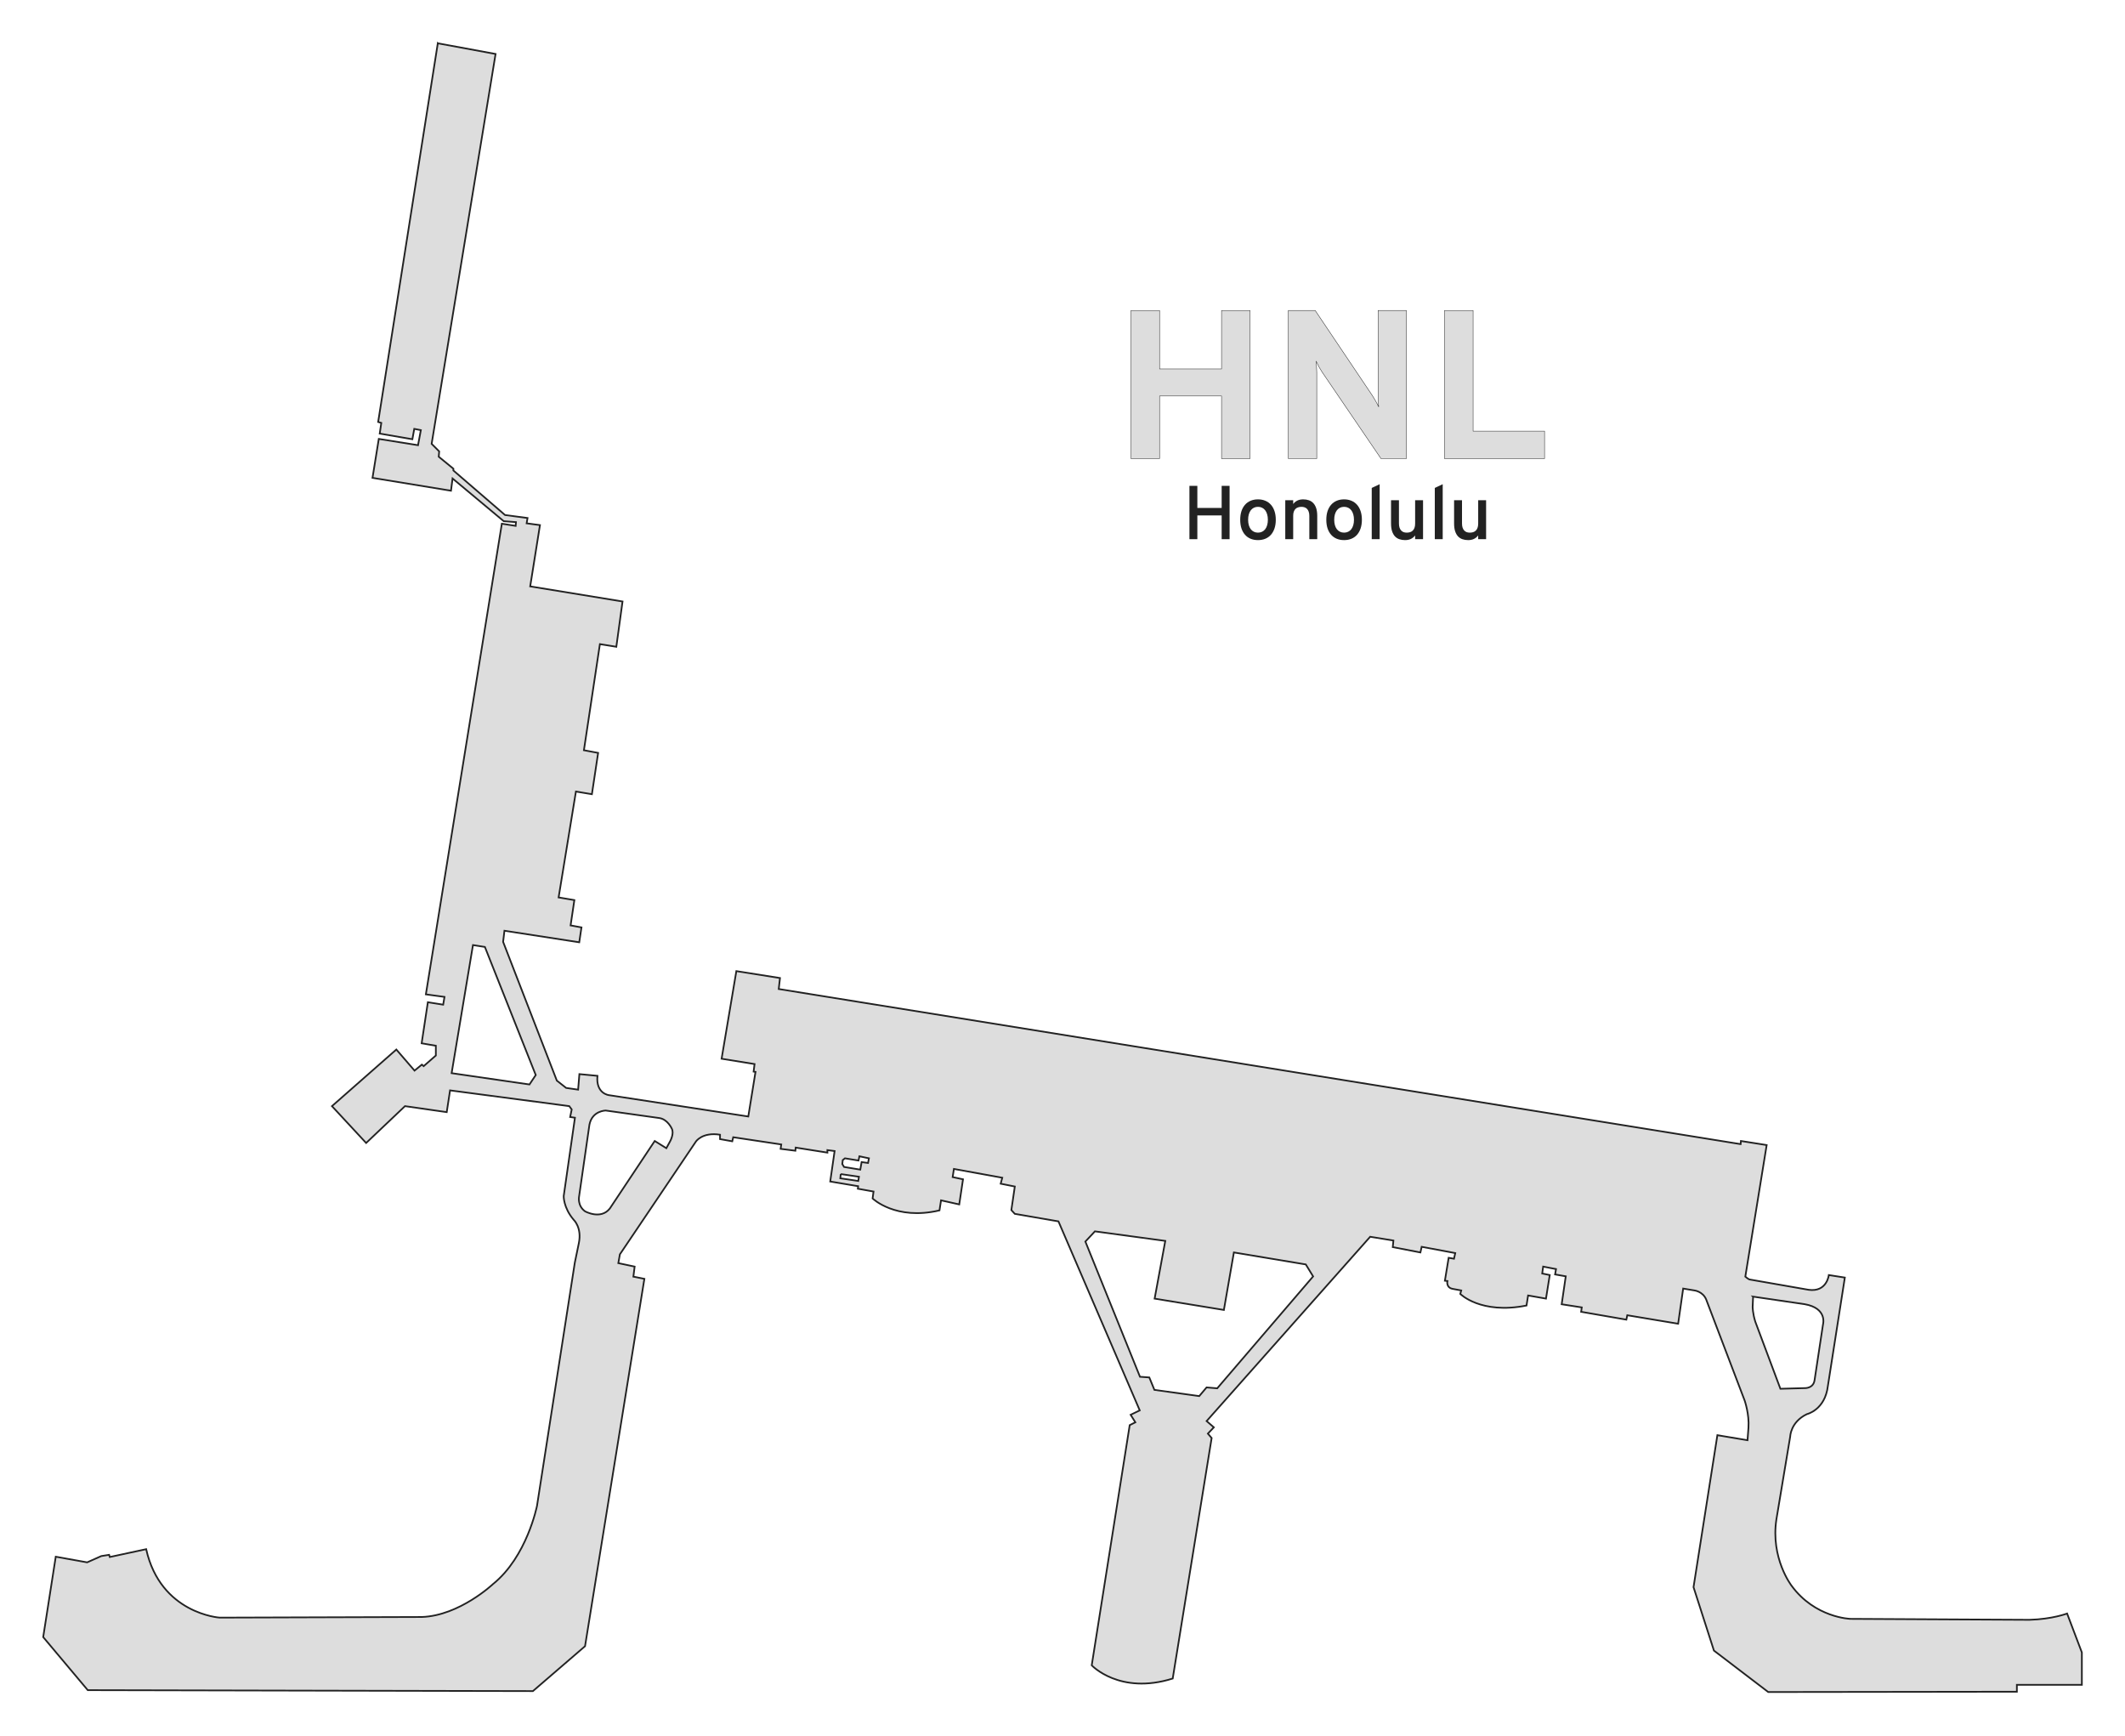
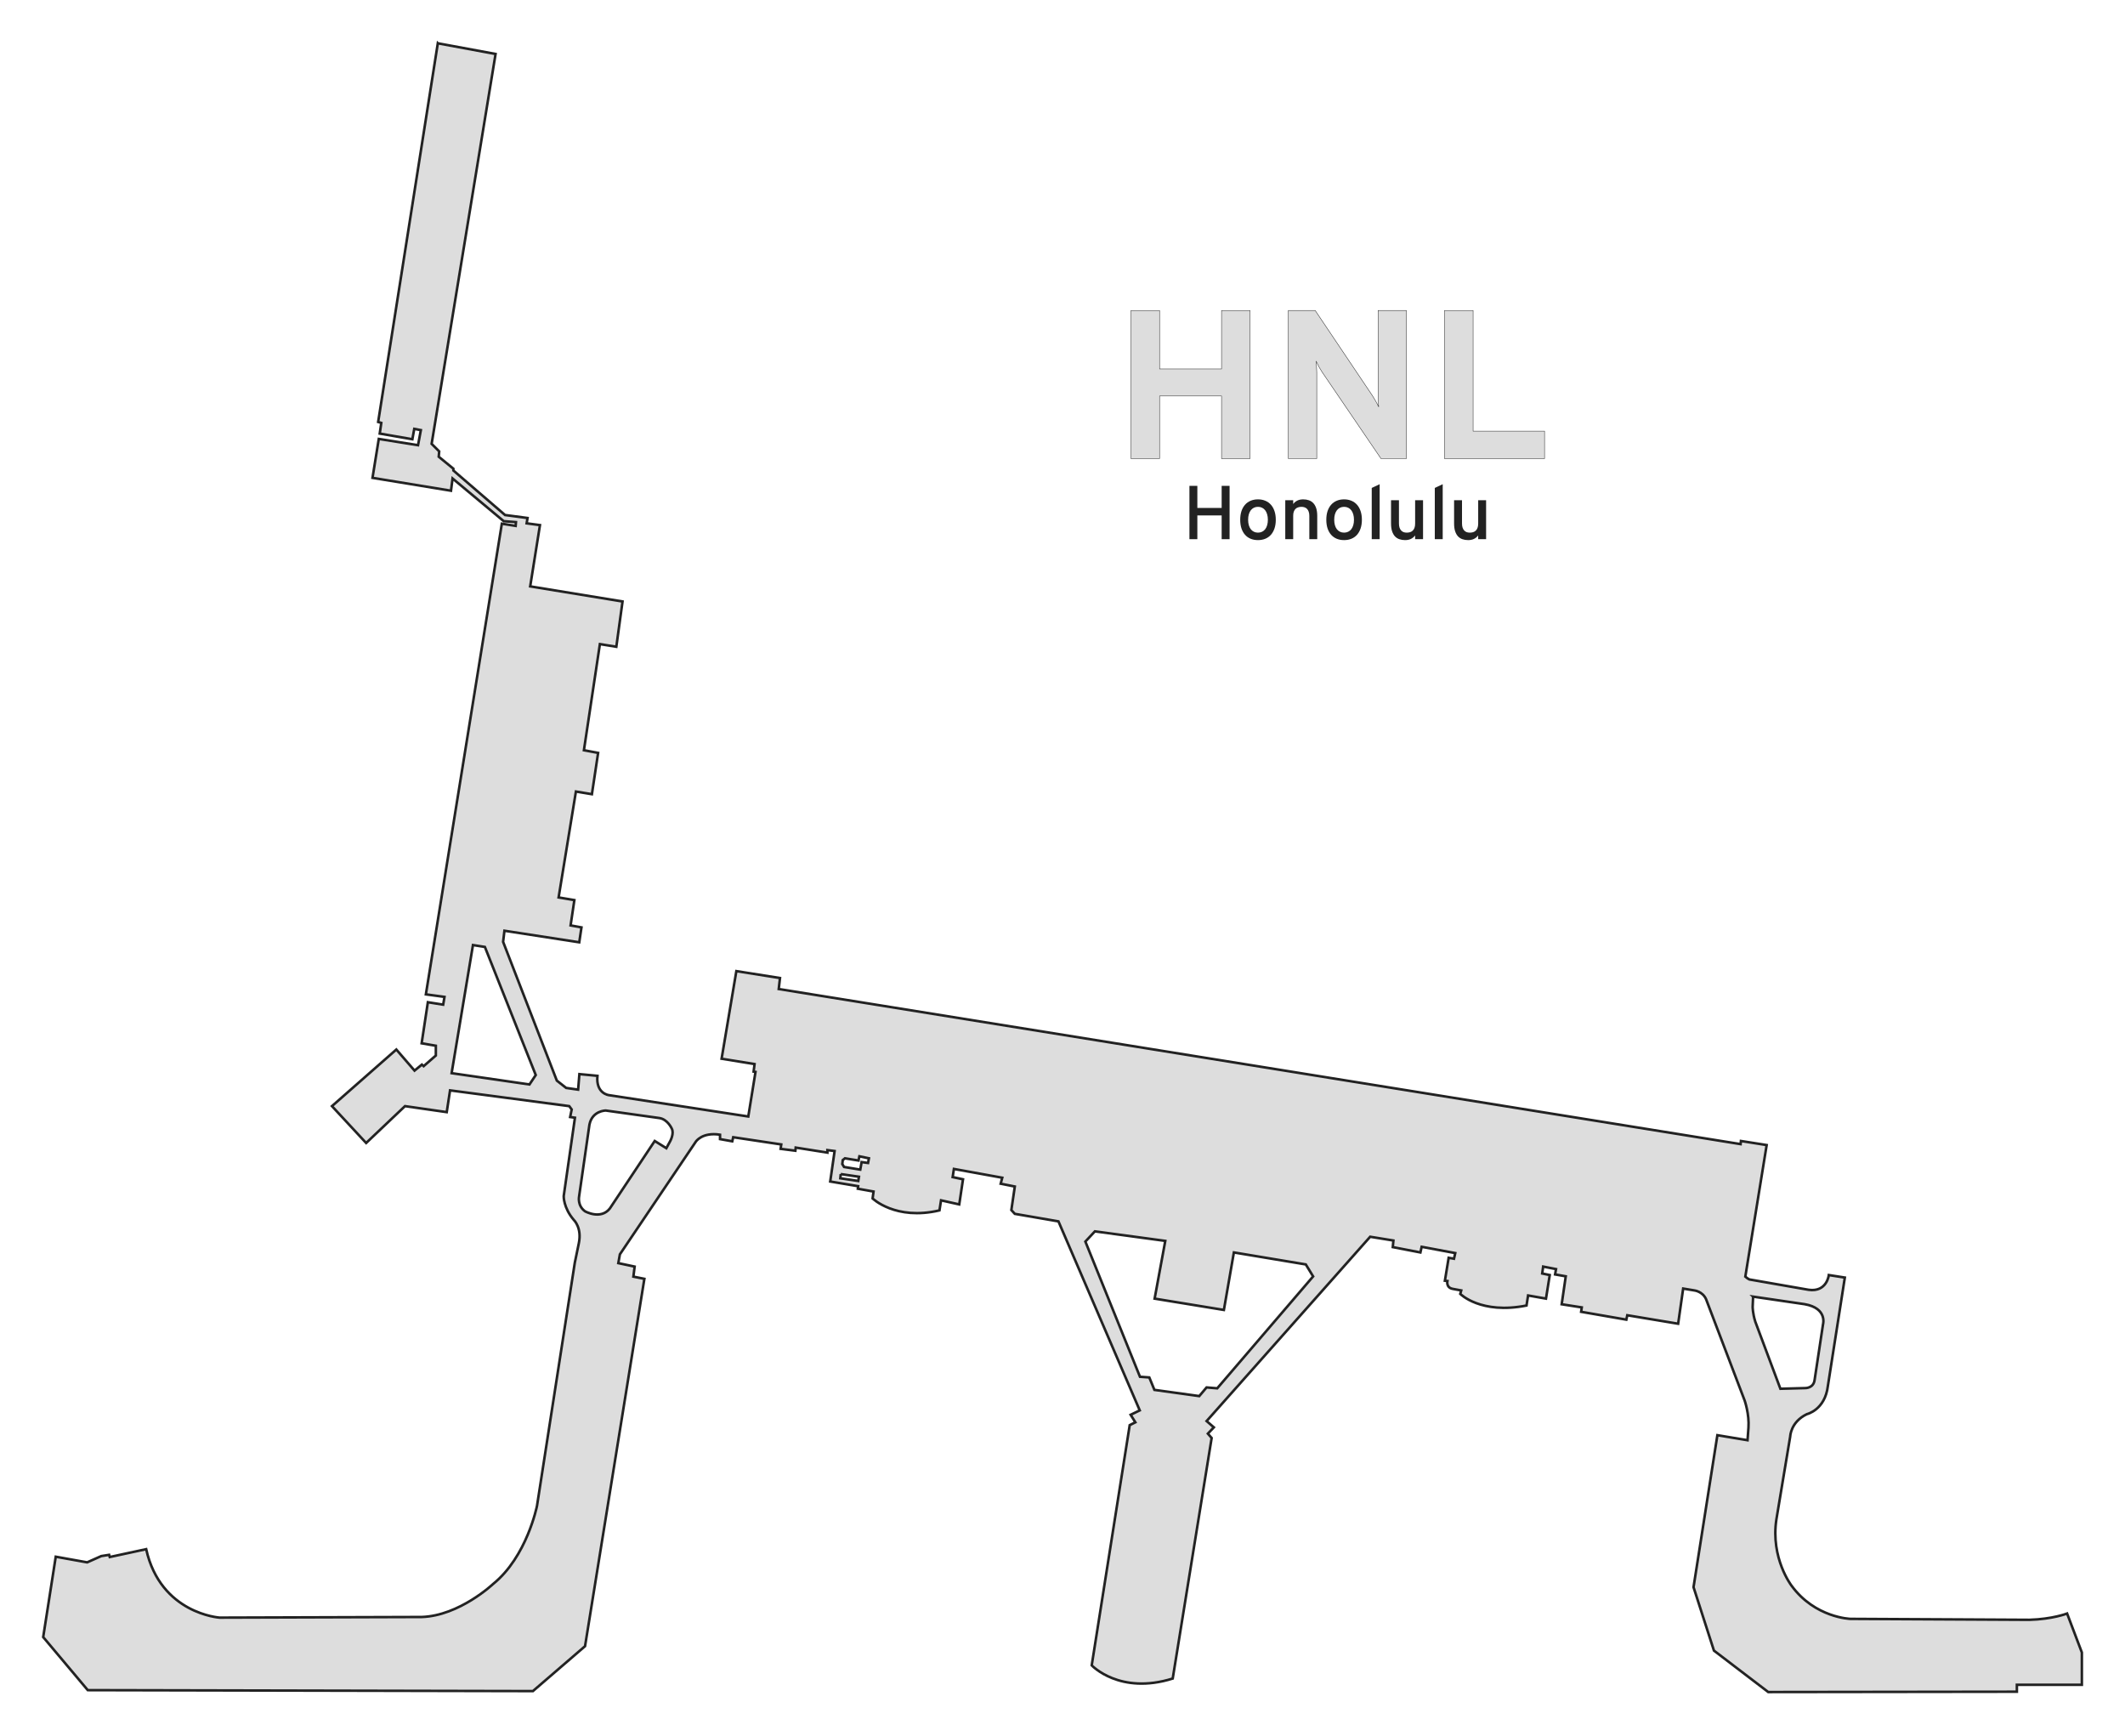
<svg xmlns="http://www.w3.org/2000/svg" width="1255.957" height="1025.381" viewBox="0 0 1255.957 1025.381" id="svg2" version="1.1">
  <defs id="defs4" />
  <g id="layer2" style="display:inline" transform="translate(71.90799,-269.7811)">
-     <path style="fill:#dddddd;fill-opacity:1;fill-rule:evenodd;stroke:#222222;stroke-width:1;stroke-linecap:butt;stroke-linejoin:miter;stroke-miterlimit:4;stroke-dasharray:none;stroke-opacity:1" d="m 186.85,295.366 -35.252,223.767 1.855,0.557 -0.928,6.308 19.296,3.341 1.114,-6.123 3.896,0.742 -1.669,8.906 -23.194,-3.711 -3.711,23.009 46.386,7.607 0.928,-7.237 30.243,25.234 7.237,0.557 -0.185,2.226 -8.164,-1.299 -44.903,278.132 11.011,1.502 -0.786,4.592 -9.053,-1.442 -3.674,24.272 8.398,1.444 0,5.772 -7.217,6.298 -1.049,-0.918 -4.329,3.543 -10.76,-12.464 -38.048,33.456 20.205,21.779 22.96,-21.779 24.666,3.543 1.967,-12.858 70.454,9.315 1.444,1.969 -0.918,4.46 2.841,0.416 -6.645,46.292 c 0,0 -0.263,6.823 5.904,14.039 0,0 4.986,4.591 3.018,13.907 l -2.362,11.414 -22.343,143.704 c 0,0 -5.938,30.059 -25.976,46.201 0,0 -19.853,18.739 -42.119,19.482 l -119.491,0.372 c 0,0 -34.882,-2.226 -43.417,-40.448 l -21.524,4.638 -0.37,-1.299 -4.639,0.742 -8.349,3.711 -18.555,-3.339 -7.422,47.498 26.348,31.358 263.102,0.557 30.801,-26.533 35.069,-217.087 -6.495,-1.299 0.742,-5.938 -9.648,-2.041 0.927,-5.196 44.903,-66.61 c 0,0 3.711,-5.752 14.287,-4.083 l 0,2.597 7.235,1.299 0.557,-2.411 28.389,4.266 -0.37,2.599 8.72,1.112 0.185,-1.855 18.74,2.969 0,-1.484 4.268,0.557 -2.597,17.998 16.514,2.782 -0.187,1.485 9.277,1.669 -0.557,4.083 c 0,0 13.545,13.173 39.521,7.05 l 0.928,-5.937 10.761,2.412 2.227,-14.844 -6.123,-1.299 0.742,-4.824 28.574,5.195 -0.927,3.526 8.349,1.67 -2.041,13.915 2.041,2.227 25.791,4.453 48.055,111.697 -5.38,2.597 2.782,4.454 -3.339,1.669 -22.452,141.942 c 0,0 16.515,17.627 47.872,7.793 l 23.007,-142.128 -2.227,-2.597 3.526,-3.711 -4.268,-3.711 96.669,-108.914 13.73,2.226 -0.37,3.896 16.327,3.154 0.742,-3.339 19.853,3.711 -0.742,3.339 -3.154,-0.555 -2.227,13.543 1.485,0.187 c 0,0 -0.928,3.896 3.154,4.638 l 5.01,0.928 -0.557,2.041 c 0,0 12.06,12.246 39.15,6.865 l 0.928,-5.937 10.576,1.855 2.226,-13.917 -4.453,-0.927 0.557,-4.082 7.607,1.484 -0.555,3.154 6.308,1.113 -2.412,16.514 11.875,1.855 -0.372,2.597 26.72,4.639 0.555,-2.599 30.059,5.01 2.969,-20.78 6.679,1.114 c 0,0 4.825,0.556 6.866,5.195 l 22.821,59.931 c 0,0 2.784,7.979 2.227,15.957 l -0.557,7.422 -17.813,-2.969 -14.1,89.804 12.06,37.479 32.099,24.493 146.951,-0.187 0,-4.081 38.408,0 0,-19.111 -8.721,-23.007 c 0,0 -8.721,3.34 -22.265,3.711 l -105.761,-0.557 c 0,0 -20.966,-0.557 -34.882,-19.668 0,0 -12.431,-16.142 -8.906,-39.15 l 8.164,-48.984 c 0,0 0.186,-8.534 9.834,-13.173 0,0 10.761,-2.412 12.431,-16.699 l 10.019,-64.014 -9.462,-1.484 c 0,0 -1.113,10.205 -11.875,8.72 l -35.068,-6.123 c 0,0 -0.928,-0.37 -2.412,-1.669 l 12.616,-77.744 -15.214,-2.412 -0.185,1.855 -568.51,-91.659 0.742,-6.493 -25.791,-4.083 -8.72,51.768 19.483,3.154 -0.557,4.453 1.114,0.185 -4.268,26.348 -82.382,-12.618 c 0,0 -7.794,-0.835 -6.773,-11.411 l -10.668,-1.02 -0.743,9.185 -7.08,-1.019 -5.51,-4.329 -31.749,-82 0.786,-6.559 44.215,6.822 1.312,-8.791 -6.429,-1.181 2.23,-14.957 -9.315,-1.574 10.233,-62.582 9.447,1.574 3.674,-24.404 -8.396,-1.574 9.445,-62.714 9.709,1.574 3.674,-26.764 -54.579,-8.921 5.773,-36.211 -7.872,-1.05 0.525,-3.148 -13.292,-1.761 -30.528,-26.316 0,-1.049 -8.66,-7.085 0.263,-3.15 -4.46,-4.46 37.789,-230.391 -34.142,-6.308 z m 20.782,532.884 7.05,1.114 30.059,75.702 -3.711,5.566 -46.015,-6.68 12.617,-75.702 z m 78.486,97.782 31.728,4.453 c 4.824,0.742 7.237,6.123 7.237,6.123 1.67,2.969 -0.928,7.607 -0.928,7.607 l -2.226,4.083 -6.866,-4.268 -26.532,39.893 c -5.381,6.865 -14.659,1.669 -14.659,1.669 -4.639,-3.34 -3.526,-8.72 -3.526,-8.72 l 6.123,-42.489 c 1.67,-8.35 9.649,-8.35 9.649,-8.35 z m 149.906,27.053 5.642,1.181 -0.525,2.755 -3.804,-0.525 -0.788,4.461 -9.577,-1.574 -1.05,-1.706 0.263,-2.362 1.313,-1.049 8.003,1.312 0.524,-2.493 z m -11.021,10.496 10.76,1.574 -0.395,2.494 -10.626,-1.576 0.261,-2.493 z m 150.224,33.85 41.591,5.641 -6.298,34.113 40.935,6.691 5.904,-33.981 42.509,7.085 4.329,7.085 -56.678,66.125 -6.297,-0.525 -4.329,5.117 -26.503,-3.674 -3.018,-7.347 -5.51,-0.393 -32.275,-79.901 5.641,-6.036 z m 389.008,38.573 30.438,4.46 c 13.645,2.362 10.89,11.939 10.89,11.939 l -4.985,32.932 c -0.656,4.854 -5.51,4.723 -5.51,4.723 l -14.694,0.395 -14.826,-39.623 c -1.574,-4.986 -1.574,-8.789 -1.574,-8.789 l 0.263,-6.036 z" id="path4148" />
+     <path style="fill:#dddddd;fill-opacity:1;fill-rule:evenodd;stroke:#222222;stroke-width:1.5;stroke-linecap:butt;stroke-linejoin:miter;stroke-miterlimit:4;stroke-dasharray:none;stroke-opacity:1" d="m 186.85,295.366 -35.252,223.767 1.855,0.557 -0.928,6.308 19.296,3.341 1.114,-6.123 3.896,0.742 -1.669,8.906 -23.194,-3.711 -3.711,23.009 46.386,7.607 0.928,-7.237 30.243,25.234 7.237,0.557 -0.185,2.226 -8.164,-1.299 -44.903,278.132 11.011,1.502 -0.786,4.592 -9.053,-1.442 -3.674,24.272 8.398,1.444 0,5.772 -7.217,6.298 -1.049,-0.918 -4.329,3.543 -10.76,-12.464 -38.048,33.456 20.205,21.779 22.96,-21.779 24.666,3.543 1.967,-12.858 70.454,9.315 1.444,1.969 -0.918,4.46 2.841,0.416 -6.645,46.292 c 0,0 -0.263,6.823 5.904,14.039 0,0 4.986,4.591 3.018,13.907 l -2.362,11.414 -22.343,143.704 c 0,0 -5.938,30.059 -25.976,46.201 0,0 -19.853,18.739 -42.119,19.482 l -119.491,0.372 c 0,0 -34.882,-2.226 -43.417,-40.448 l -21.524,4.638 -0.37,-1.299 -4.639,0.742 -8.349,3.711 -18.555,-3.339 -7.422,47.498 26.348,31.358 263.102,0.557 30.801,-26.533 35.069,-217.087 -6.495,-1.299 0.742,-5.938 -9.648,-2.041 0.927,-5.196 44.903,-66.61 c 0,0 3.711,-5.752 14.287,-4.083 l 0,2.597 7.235,1.299 0.557,-2.411 28.389,4.266 -0.37,2.599 8.72,1.112 0.185,-1.855 18.74,2.969 0,-1.484 4.268,0.557 -2.597,17.998 16.514,2.782 -0.187,1.485 9.277,1.669 -0.557,4.083 c 0,0 13.545,13.173 39.521,7.05 l 0.928,-5.937 10.761,2.412 2.227,-14.844 -6.123,-1.299 0.742,-4.824 28.574,5.195 -0.927,3.526 8.349,1.67 -2.041,13.915 2.041,2.227 25.791,4.453 48.055,111.697 -5.38,2.597 2.782,4.454 -3.339,1.669 -22.452,141.942 c 0,0 16.515,17.627 47.872,7.793 l 23.007,-142.128 -2.227,-2.597 3.526,-3.711 -4.268,-3.711 96.669,-108.914 13.73,2.226 -0.37,3.896 16.327,3.154 0.742,-3.339 19.853,3.711 -0.742,3.339 -3.154,-0.555 -2.227,13.543 1.485,0.187 c 0,0 -0.928,3.896 3.154,4.638 l 5.01,0.928 -0.557,2.041 c 0,0 12.06,12.246 39.15,6.865 l 0.928,-5.937 10.576,1.855 2.226,-13.917 -4.453,-0.927 0.557,-4.082 7.607,1.484 -0.555,3.154 6.308,1.113 -2.412,16.514 11.875,1.855 -0.372,2.597 26.72,4.639 0.555,-2.599 30.059,5.01 2.969,-20.78 6.679,1.114 c 0,0 4.825,0.556 6.866,5.195 l 22.821,59.931 c 0,0 2.784,7.979 2.227,15.957 l -0.557,7.422 -17.813,-2.969 -14.1,89.804 12.06,37.479 32.099,24.493 146.951,-0.187 0,-4.081 38.408,0 0,-19.111 -8.721,-23.007 c 0,0 -8.721,3.34 -22.265,3.711 l -105.761,-0.557 c 0,0 -20.966,-0.557 -34.882,-19.668 0,0 -12.431,-16.142 -8.906,-39.15 l 8.164,-48.984 c 0,0 0.186,-8.534 9.834,-13.173 0,0 10.761,-2.412 12.431,-16.699 l 10.019,-64.014 -9.462,-1.484 c 0,0 -1.113,10.205 -11.875,8.72 l -35.068,-6.123 c 0,0 -0.928,-0.37 -2.412,-1.669 l 12.616,-77.744 -15.214,-2.412 -0.185,1.855 -568.51,-91.659 0.742,-6.493 -25.791,-4.083 -8.72,51.768 19.483,3.154 -0.557,4.453 1.114,0.185 -4.268,26.348 -82.382,-12.618 c 0,0 -7.794,-0.835 -6.773,-11.411 l -10.668,-1.02 -0.743,9.185 -7.08,-1.019 -5.51,-4.329 -31.749,-82 0.786,-6.559 44.215,6.822 1.312,-8.791 -6.429,-1.181 2.23,-14.957 -9.315,-1.574 10.233,-62.582 9.447,1.574 3.674,-24.404 -8.396,-1.574 9.445,-62.714 9.709,1.574 3.674,-26.764 -54.579,-8.921 5.773,-36.211 -7.872,-1.05 0.525,-3.148 -13.292,-1.761 -30.528,-26.316 0,-1.049 -8.66,-7.085 0.263,-3.15 -4.46,-4.46 37.789,-230.391 -34.142,-6.308 z m 20.782,532.884 7.05,1.114 30.059,75.702 -3.711,5.566 -46.015,-6.68 12.617,-75.702 z m 78.486,97.782 31.728,4.453 c 4.824,0.742 7.237,6.123 7.237,6.123 1.67,2.969 -0.928,7.607 -0.928,7.607 l -2.226,4.083 -6.866,-4.268 -26.532,39.893 c -5.381,6.865 -14.659,1.669 -14.659,1.669 -4.639,-3.34 -3.526,-8.72 -3.526,-8.72 l 6.123,-42.489 c 1.67,-8.35 9.649,-8.35 9.649,-8.35 z m 149.906,27.053 5.642,1.181 -0.525,2.755 -3.804,-0.525 -0.788,4.461 -9.577,-1.574 -1.05,-1.706 0.263,-2.362 1.313,-1.049 8.003,1.312 0.524,-2.493 z m -11.021,10.496 10.76,1.574 -0.395,2.494 -10.626,-1.576 0.261,-2.493 z m 150.224,33.85 41.591,5.641 -6.298,34.113 40.935,6.691 5.904,-33.981 42.509,7.085 4.329,7.085 -56.678,66.125 -6.297,-0.525 -4.329,5.117 -26.503,-3.674 -3.018,-7.347 -5.51,-0.393 -32.275,-79.901 5.641,-6.036 z m 389.008,38.573 30.438,4.46 c 13.645,2.362 10.89,11.939 10.89,11.939 l -4.985,32.932 c -0.656,4.854 -5.51,4.723 -5.51,4.723 l -14.694,0.395 -14.826,-39.623 c -1.574,-4.986 -1.574,-8.789 -1.574,-8.789 l 0.263,-6.036 z" id="path4148" />
  </g>
  <g id="layer1">
    <g id="g4167" transform="translate(144.5714,82.28571)">
      <g style="font-style:normal;font-variant:normal;font-weight:bold;font-stretch:normal;font-size:125px;line-height:110%;font-family:Overpass;-inkscape-font-specification:'Overpass, Bold';text-align:center;letter-spacing:0px;word-spacing:0px;writing-mode:lr-tb;text-anchor:middle;fill:#dddddd;fill-opacity:1;stroke:#222222;stroke-width:0.25;stroke-linecap:butt;stroke-linejoin:miter;stroke-miterlimit:4;stroke-dasharray:none;stroke-opacity:1" id="text4159">
-         <path d="m 577.403,188.713 0,-36.987 -36.621,0 0,36.987 -16.907,0 0,-87.524 16.907,0 0,34.546 36.621,0 0,-34.546 16.846,0 0,87.524 -16.846,0 z" style="" id="path4176" />
-         <path d="m 671.641,188.713 -34.729,-51.025 q -0.854,-1.282 -1.892,-3.113 -0.977,-1.892 -1.709,-3.479 0.183,1.404 0.244,3.296 0.122,1.892 0.122,3.296 l 0,51.025 -16.785,0 0,-87.524 15.869,0 33.875,50.415 q 0.793,1.221 1.831,3.052 1.038,1.831 1.831,3.54 -0.183,-1.77 -0.305,-3.54 -0.061,-1.831 -0.061,-3.052 l 0,-50.415 16.724,0 0,87.524 -15.015,0 z" style="" id="path4178" />
-         <path d="m 709.178,188.713 0,-87.524 16.907,0 0,71.289 42.236,0 0,16.235 -59.143,0 z" style="" id="path4180" />
+         <path d="m 577.403,188.713 0,-36.987 -36.621,0 0,36.987 -16.907,0 0,-87.524 16.907,0 0,34.546 36.621,0 0,-34.546 16.846,0 0,87.524 -16.846,0 z" id="path4176" style="" />
+         <path d="m 671.641,188.713 -34.729,-51.025 q -0.854,-1.282 -1.892,-3.113 -0.977,-1.892 -1.709,-3.479 0.183,1.404 0.244,3.296 0.122,1.892 0.122,3.296 l 0,51.025 -16.785,0 0,-87.524 15.869,0 33.875,50.415 q 0.793,1.221 1.831,3.052 1.038,1.831 1.831,3.54 -0.183,-1.77 -0.305,-3.54 -0.061,-1.831 -0.061,-3.052 l 0,-50.415 16.724,0 0,87.524 -15.015,0 z" id="path4178" style="" />
+         <path d="m 709.178,188.713 0,-87.524 16.907,0 0,71.289 42.236,0 0,16.235 -59.143,0 z" id="path4180" style="" />
      </g>
      <g style="font-style:normal;font-variant:normal;font-weight:normal;font-stretch:normal;font-size:45px;line-height:110%;font-family:Overpass;-inkscape-font-specification:'Overpass, Normal';text-align:center;letter-spacing:0px;word-spacing:0px;writing-mode:lr-tb;text-anchor:middle;fill:#222222;fill-opacity:1;stroke:none;stroke-width:1px;stroke-linecap:butt;stroke-linejoin:miter;stroke-opacity:1" id="text4163">
-         <path d="m 577.477,236.336 0,-14.041 -14.37,0 0,14.041 -4.68,0 0,-31.509 4.68,0 0,13.052 14.37,0 0,-13.052 4.68,0 0,31.509 -4.68,0 z" style="" id="path4183" />
-         <path d="m 598.945,236.885 q -2.417,0 -4.373,-0.813 -1.934,-0.813 -3.296,-2.351 -1.362,-1.56 -2.109,-3.779 -0.725,-2.241 -0.725,-5.076 0,-2.834 0.725,-5.076 0.747,-2.241 2.109,-3.779 1.362,-1.56 3.296,-2.373 1.956,-0.835 4.373,-0.835 2.395,0 4.351,0.835 1.956,0.813 3.318,2.373 1.362,1.538 2.109,3.779 0.747,2.241 0.747,5.076 0,2.834 -0.747,5.076 -0.747,2.219 -2.109,3.779 -1.362,1.538 -3.318,2.351 -1.956,0.813 -4.351,0.813 z m 0,-4.417 q 1.34,0 2.417,-0.527 1.099,-0.527 1.846,-1.494 0.769,-0.989 1.165,-2.395 0.417,-1.406 0.417,-3.186 0,-1.78 -0.417,-3.186 -0.396,-1.428 -1.165,-2.417 -0.747,-0.989 -1.846,-1.516 -1.077,-0.527 -2.417,-0.527 -1.34,0 -2.417,0.527 -1.077,0.527 -1.846,1.516 -0.747,0.989 -1.165,2.417 -0.396,1.406 -0.396,3.186 0,1.78 0.396,3.186 0.417,1.406 1.165,2.395 0.769,0.967 1.846,1.494 1.077,0.527 2.417,0.527 z" style="" id="path4185" />
-         <path d="m 629.289,236.336 0,-13.733 q 0,-1.45 -0.352,-2.461 -0.352,-1.033 -0.967,-1.67 -0.615,-0.659 -1.45,-0.945 -0.835,-0.308 -1.824,-0.308 -1.055,0 -1.956,0.286 -0.901,0.264 -1.56,0.879 -0.659,0.615 -1.055,1.648 -0.374,1.011 -0.374,2.483 l 0,13.821 -4.68,0 0,-23.005 4.68,0 0,2.219 q 1.121,-1.428 2.571,-2.087 1.45,-0.659 3.362,-0.659 1.802,0 3.318,0.527 1.516,0.505 2.615,1.67 1.121,1.165 1.736,3.032 0.615,1.868 0.615,4.57 l 0,13.733 -4.68,0 z" style="" id="path4187" />
-         <path d="m 649.833,236.885 q -2.417,0 -4.373,-0.813 -1.934,-0.813 -3.296,-2.351 -1.362,-1.56 -2.109,-3.779 -0.725,-2.241 -0.725,-5.076 0,-2.834 0.725,-5.076 0.747,-2.241 2.109,-3.779 1.362,-1.56 3.296,-2.373 1.956,-0.835 4.373,-0.835 2.395,0 4.351,0.835 1.956,0.813 3.318,2.373 1.362,1.538 2.109,3.779 0.747,2.241 0.747,5.076 0,2.834 -0.747,5.076 -0.747,2.219 -2.109,3.779 -1.362,1.538 -3.318,2.351 -1.956,0.813 -4.351,0.813 z m 0,-4.417 q 1.34,0 2.417,-0.527 1.099,-0.527 1.846,-1.494 0.769,-0.989 1.165,-2.395 0.417,-1.406 0.417,-3.186 0,-1.78 -0.417,-3.186 -0.396,-1.428 -1.165,-2.417 -0.747,-0.989 -1.846,-1.516 -1.077,-0.527 -2.417,-0.527 -1.34,0 -2.417,0.527 -1.077,0.527 -1.846,1.516 -0.747,0.989 -1.165,2.417 -0.396,1.406 -0.396,3.186 0,1.78 0.396,3.186 0.417,1.406 1.165,2.395 0.769,0.967 1.846,1.494 1.077,0.527 2.417,0.527 z" style="" id="path4189" />
-         <path d="m 666.181,236.336 0,-30.278 4.68,-2.219 0,32.498 -4.68,0 z" style="" id="path4191" />
-         <path d="m 691.823,236.336 0,-2.197 q -1.121,1.428 -2.593,2.087 -1.45,0.659 -3.362,0.659 -1.802,0 -3.318,-0.527 -1.516,-0.505 -2.637,-1.67 -1.099,-1.187 -1.714,-3.054 -0.615,-1.868 -0.615,-4.57 l 0,-13.733 4.68,0 0,13.733 q 0,1.45 0.352,2.483 0.352,1.011 0.967,1.67 0.615,0.659 1.45,0.967 0.835,0.286 1.824,0.286 1.055,0 1.956,-0.264 0.901,-0.286 1.56,-0.901 0.681,-0.637 1.055,-1.648 0.396,-1.011 0.396,-2.505 l 0,-13.821 4.68,0 0,23.005 -4.68,0 z" style="" id="path4193" />
-         <path d="m 703.446,236.336 0,-30.278 4.68,-2.219 0,32.498 -4.68,0 z" style="" id="path4195" />
-         <path d="m 729.089,236.336 0,-2.197 q -1.121,1.428 -2.593,2.087 -1.45,0.659 -3.362,0.659 -1.802,0 -3.318,-0.527 -1.516,-0.505 -2.637,-1.67 -1.099,-1.187 -1.714,-3.054 -0.615,-1.868 -0.615,-4.57 l 0,-13.733 4.68,0 0,13.733 q 0,1.45 0.352,2.483 0.352,1.011 0.967,1.67 0.615,0.659 1.45,0.967 0.835,0.286 1.824,0.286 1.055,0 1.956,-0.264 0.901,-0.286 1.56,-0.901 0.681,-0.637 1.055,-1.648 0.396,-1.011 0.396,-2.505 l 0,-13.821 4.68,0 0,23.005 -4.68,0 z" style="" id="path4197" />
+         <path d="m 577.477,236.336 0,-14.041 -14.37,0 0,14.041 -4.68,0 0,-31.509 4.68,0 0,13.052 14.37,0 0,-13.052 4.68,0 0,31.509 -4.68,0 z" id="path4183" style="" />
+         <path d="m 598.945,236.885 q -2.417,0 -4.373,-0.813 -1.934,-0.813 -3.296,-2.351 -1.362,-1.56 -2.109,-3.779 -0.725,-2.241 -0.725,-5.076 0,-2.834 0.725,-5.076 0.747,-2.241 2.109,-3.779 1.362,-1.56 3.296,-2.373 1.956,-0.835 4.373,-0.835 2.395,0 4.351,0.835 1.956,0.813 3.318,2.373 1.362,1.538 2.109,3.779 0.747,2.241 0.747,5.076 0,2.834 -0.747,5.076 -0.747,2.219 -2.109,3.779 -1.362,1.538 -3.318,2.351 -1.956,0.813 -4.351,0.813 z m 0,-4.417 q 1.34,0 2.417,-0.527 1.099,-0.527 1.846,-1.494 0.769,-0.989 1.165,-2.395 0.417,-1.406 0.417,-3.186 0,-1.78 -0.417,-3.186 -0.396,-1.428 -1.165,-2.417 -0.747,-0.989 -1.846,-1.516 -1.077,-0.527 -2.417,-0.527 -1.34,0 -2.417,0.527 -1.077,0.527 -1.846,1.516 -0.747,0.989 -1.165,2.417 -0.396,1.406 -0.396,3.186 0,1.78 0.396,3.186 0.417,1.406 1.165,2.395 0.769,0.967 1.846,1.494 1.077,0.527 2.417,0.527 z" id="path4185" style="" />
+         <path d="m 629.289,236.336 0,-13.733 q 0,-1.45 -0.352,-2.461 -0.352,-1.033 -0.967,-1.67 -0.615,-0.659 -1.45,-0.945 -0.835,-0.308 -1.824,-0.308 -1.055,0 -1.956,0.286 -0.901,0.264 -1.56,0.879 -0.659,0.615 -1.055,1.648 -0.374,1.011 -0.374,2.483 l 0,13.821 -4.68,0 0,-23.005 4.68,0 0,2.219 q 1.121,-1.428 2.571,-2.087 1.45,-0.659 3.362,-0.659 1.802,0 3.318,0.527 1.516,0.505 2.615,1.67 1.121,1.165 1.736,3.032 0.615,1.868 0.615,4.57 l 0,13.733 -4.68,0 z" id="path4187" style="" />
+         <path d="m 649.833,236.885 q -2.417,0 -4.373,-0.813 -1.934,-0.813 -3.296,-2.351 -1.362,-1.56 -2.109,-3.779 -0.725,-2.241 -0.725,-5.076 0,-2.834 0.725,-5.076 0.747,-2.241 2.109,-3.779 1.362,-1.56 3.296,-2.373 1.956,-0.835 4.373,-0.835 2.395,0 4.351,0.835 1.956,0.813 3.318,2.373 1.362,1.538 2.109,3.779 0.747,2.241 0.747,5.076 0,2.834 -0.747,5.076 -0.747,2.219 -2.109,3.779 -1.362,1.538 -3.318,2.351 -1.956,0.813 -4.351,0.813 z m 0,-4.417 q 1.34,0 2.417,-0.527 1.099,-0.527 1.846,-1.494 0.769,-0.989 1.165,-2.395 0.417,-1.406 0.417,-3.186 0,-1.78 -0.417,-3.186 -0.396,-1.428 -1.165,-2.417 -0.747,-0.989 -1.846,-1.516 -1.077,-0.527 -2.417,-0.527 -1.34,0 -2.417,0.527 -1.077,0.527 -1.846,1.516 -0.747,0.989 -1.165,2.417 -0.396,1.406 -0.396,3.186 0,1.78 0.396,3.186 0.417,1.406 1.165,2.395 0.769,0.967 1.846,1.494 1.077,0.527 2.417,0.527 z" id="path4189" style="" />
+         <path d="m 666.181,236.336 0,-30.278 4.68,-2.219 0,32.498 -4.68,0 z" id="path4191" style="" />
+         <path d="m 691.823,236.336 0,-2.197 q -1.121,1.428 -2.593,2.087 -1.45,0.659 -3.362,0.659 -1.802,0 -3.318,-0.527 -1.516,-0.505 -2.637,-1.67 -1.099,-1.187 -1.714,-3.054 -0.615,-1.868 -0.615,-4.57 l 0,-13.733 4.68,0 0,13.733 q 0,1.45 0.352,2.483 0.352,1.011 0.967,1.67 0.615,0.659 1.45,0.967 0.835,0.286 1.824,0.286 1.055,0 1.956,-0.264 0.901,-0.286 1.56,-0.901 0.681,-0.637 1.055,-1.648 0.396,-1.011 0.396,-2.505 l 0,-13.821 4.68,0 0,23.005 -4.68,0 z" id="path4193" style="" />
+         <path d="m 703.446,236.336 0,-30.278 4.68,-2.219 0,32.498 -4.68,0 z" id="path4195" style="" />
+         <path d="m 729.089,236.336 0,-2.197 q -1.121,1.428 -2.593,2.087 -1.45,0.659 -3.362,0.659 -1.802,0 -3.318,-0.527 -1.516,-0.505 -2.637,-1.67 -1.099,-1.187 -1.714,-3.054 -0.615,-1.868 -0.615,-4.57 l 0,-13.733 4.68,0 0,13.733 q 0,1.45 0.352,2.483 0.352,1.011 0.967,1.67 0.615,0.659 1.45,0.967 0.835,0.286 1.824,0.286 1.055,0 1.956,-0.264 0.901,-0.286 1.56,-0.901 0.681,-0.637 1.055,-1.648 0.396,-1.011 0.396,-2.505 l 0,-13.821 4.68,0 0,23.005 -4.68,0 z" id="path4197" style="" />
      </g>
    </g>
  </g>
</svg>
